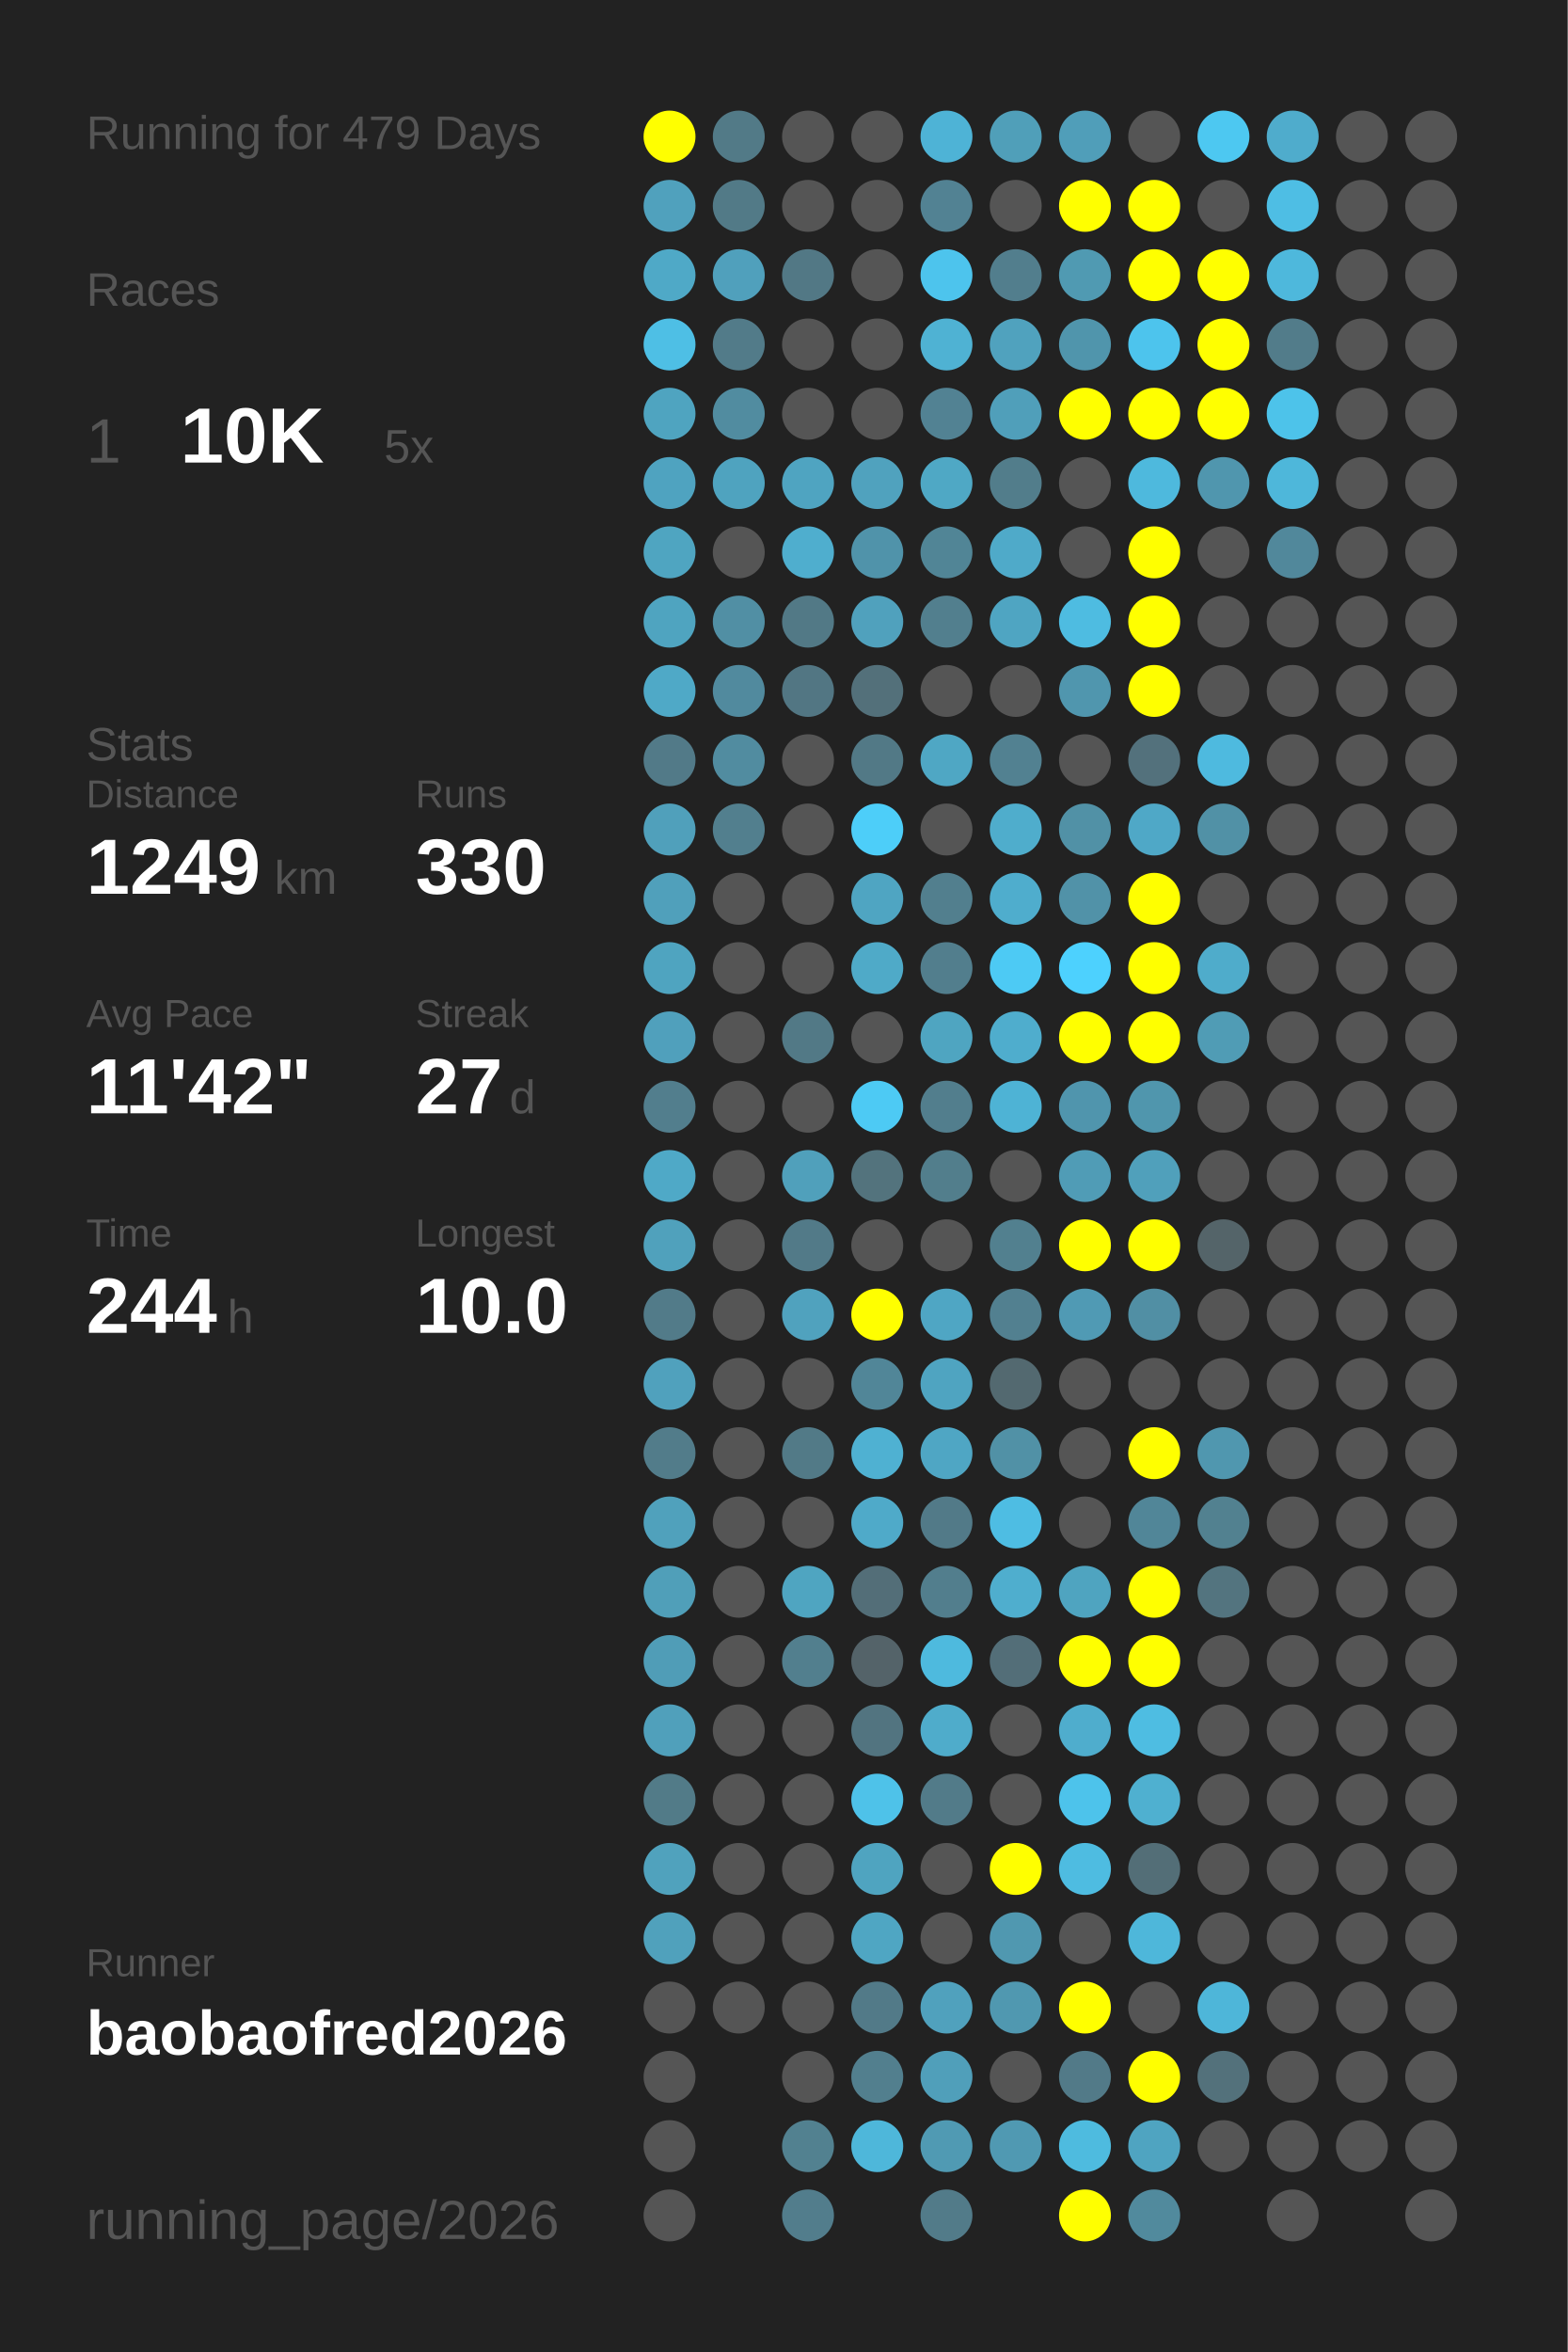
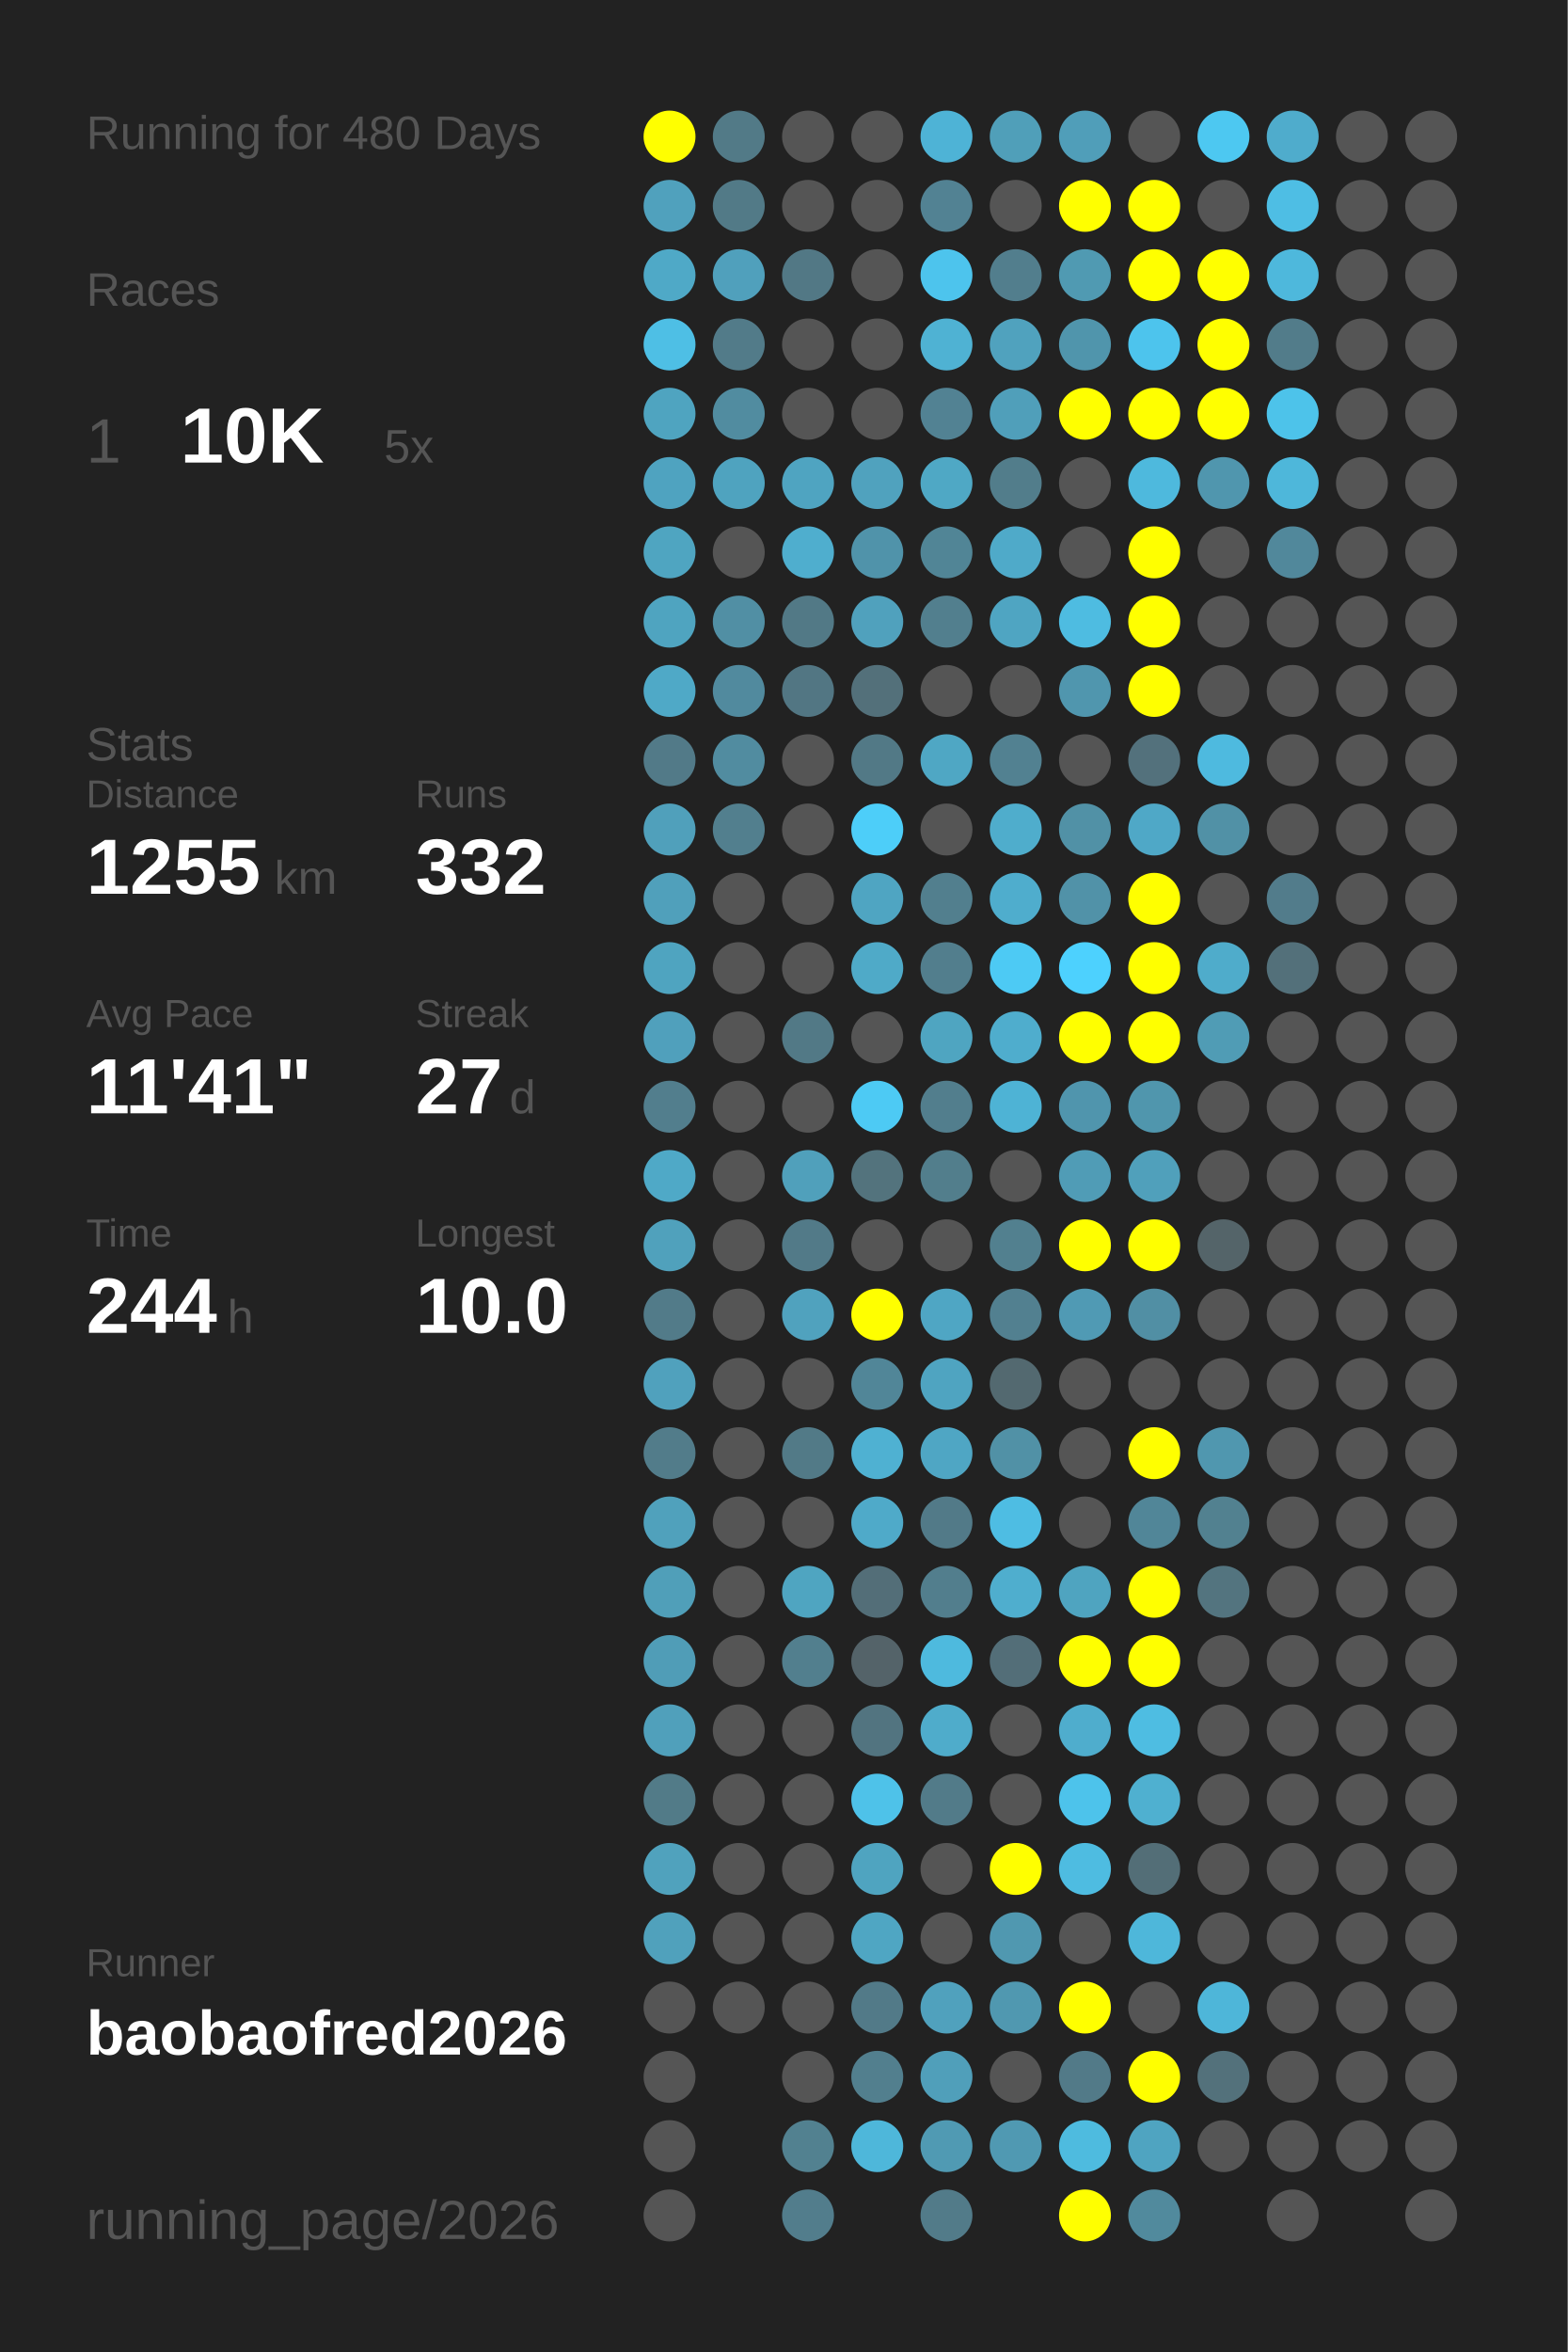
<svg xmlns="http://www.w3.org/2000/svg" baseProfile="full" height="300mm" version="1.1" viewBox="0,0,200,300" width="200mm">
  <defs />
  <rect fill="#222222" height="300" width="200" x="0" y="0" />
-   <text fill="#555555" style="font-size:6px; font-family:Arial;" x="11" y="19">Running for 479 Days</text>
+   <text fill="#555555" style="font-size:6px; font-family:Arial;" x="11" y="19">Running for 480 Days</text>
  <text fill="#555555" style="font-size:6px; font-family:Arial;" x="11" y="39">Races</text>
  <text fill="#555555" style="font-size:8px; font-family:Arial;" x="11" y="59">1</text>
  <text fill="#FFFFFF" style="font-size:10px; font-family:Arial; font-weight:bold;" x="23" y="59">10K</text>
  <text fill="#555555" style="font-size:6px; font-family:Arial;" x="49" y="59">5x</text>
  <text fill="#555555" style="font-size:6px; font-family:Arial;" x="11" y="97">Stats</text>
  <text fill="#555555" style="font-size:5px; font-family:Arial;" x="11" y="103">Distance</text>
-   <text fill="#FFFFFF" style="font-size:10px; font-family:Arial; font-weight:bold;" x="11" y="114">1249</text>
+   <text fill="#FFFFFF" style="font-size:10px; font-family:Arial; font-weight:bold;" x="11" y="114">1255</text>
  <text fill="#555555" style="font-size:6px; font-family:Arial;" x="35" y="114">km</text>
  <text fill="#555555" style="font-size:5px; font-family:Arial;" x="53" y="103">Runs</text>
-   <text fill="#FFFFFF" style="font-size:10px; font-family:Arial; font-weight:bold;" x="53" y="114">330</text>
+   <text fill="#FFFFFF" style="font-size:10px; font-family:Arial; font-weight:bold;" x="53" y="114">332</text>
  <text fill="#555555" style="font-size:5px; font-family:Arial;" x="11" y="131">Avg Pace</text>
-   <text fill="#FFFFFF" style="font-size:10px; font-family:Arial; font-weight:bold;" x="11" y="142">11'42"</text>
+   <text fill="#FFFFFF" style="font-size:10px; font-family:Arial; font-weight:bold;" x="11" y="142">11'41"</text>
  <text fill="#555555" style="font-size:5px; font-family:Arial;" x="53" y="131">Streak</text>
  <text fill="#FFFFFF" style="font-size:10px; font-family:Arial; font-weight:bold;" x="53" y="142">27</text>
  <text fill="#555555" style="font-size:6px; font-family:Arial;" x="65" y="142">d</text>
  <text fill="#555555" style="font-size:5px; font-family:Arial;" x="11" y="159">Time</text>
  <text fill="#FFFFFF" style="font-size:10px; font-family:Arial; font-weight:bold;" x="11" y="170">244</text>
  <text fill="#555555" style="font-size:6px; font-family:Arial;" x="29" y="170">h</text>
  <text fill="#555555" style="font-size:5px; font-family:Arial;" x="53" y="159">Longest</text>
  <text fill="#FFFFFF" style="font-size:10px; font-family:Arial; font-weight:bold;" x="53" y="170">10.0</text>
  <text fill="#555555" style="font-size:5px; font-family:Arial;" x="11" y="252.065">Runner</text>
  <text fill="#FFFFFF" style="font-size:8px; font-family:Arial; font-weight:bold;" x="11" y="262.065">baobaofred2026</text>
  <text fill="#555555" style="font-size:7px; font-family:Arial;" x="11" y="285.581">running_page/2026</text>
  <circle cx="85.417" cy="17.419" fill="#FFFF00" r="3.312" />
  <circle cx="85.417" cy="26.258" fill="#50a1bd" r="3.312" />
  <circle cx="85.417" cy="35.097" fill="#4fa9c7" r="3.312" />
  <circle cx="85.417" cy="43.935" fill="#4ebfe5" r="3.312" />
  <circle cx="85.417" cy="52.774" fill="#4fa4c0" r="3.312" />
  <circle cx="85.417" cy="61.613" fill="#4fa3c0" r="3.312" />
  <circle cx="85.417" cy="70.452" fill="#4fa5c1" r="3.312" />
  <circle cx="85.417" cy="79.29" fill="#4fa4c0" r="3.312" />
  <circle cx="85.417" cy="88.129" fill="#4fa9c7" r="3.312" />
  <circle cx="85.417" cy="96.968" fill="#527a88" r="3.312" />
  <circle cx="85.417" cy="105.806" fill="#50a0bb" r="3.312" />
  <circle cx="85.417" cy="114.645" fill="#50a0bb" r="3.312" />
  <circle cx="85.417" cy="123.484" fill="#4fa4c0" r="3.312" />
  <circle cx="85.417" cy="132.323" fill="#50a0bc" r="3.312" />
  <circle cx="85.417" cy="141.161" fill="#527e8d" r="3.312" />
  <circle cx="85.417" cy="150" fill="#4fa9c7" r="3.312" />
  <circle cx="85.417" cy="158.839" fill="#50a1bc" r="3.312" />
  <circle cx="85.417" cy="167.677" fill="#527b89" r="3.312" />
  <circle cx="85.417" cy="176.516" fill="#50a1bd" r="3.312" />
  <circle cx="85.417" cy="185.355" fill="#527c8a" r="3.312" />
  <circle cx="85.417" cy="194.194" fill="#50a1bc" r="3.312" />
  <circle cx="85.417" cy="203.032" fill="#509fb9" r="3.312" />
  <circle cx="85.417" cy="211.871" fill="#509db7" r="3.312" />
  <circle cx="85.417" cy="220.71" fill="#50a0bb" r="3.312" />
  <circle cx="85.417" cy="229.548" fill="#527b88" r="3.312" />
  <circle cx="85.417" cy="238.387" fill="#50a2bd" r="3.312" />
  <circle cx="85.417" cy="247.226" fill="#50a1bc" r="3.312" />
  <circle cx="85.417" cy="256.065" fill="#555555" r="3.312" />
  <circle cx="85.417" cy="264.903" fill="#555555" r="3.312" />
  <circle cx="85.417" cy="273.742" fill="#555555" r="3.312" />
  <circle cx="85.417" cy="282.581" fill="#555555" r="3.312" />
  <circle cx="94.25" cy="17.419" fill="#527a87" r="3.312" />
  <circle cx="94.25" cy="26.258" fill="#527a87" r="3.312" />
  <circle cx="94.25" cy="35.097" fill="#50a0bc" r="3.312" />
  <circle cx="94.25" cy="43.935" fill="#527b89" r="3.312" />
  <circle cx="94.25" cy="52.774" fill="#518ca0" r="3.312" />
  <circle cx="94.25" cy="61.613" fill="#4fa3bf" r="3.312" />
  <circle cx="94.25" cy="70.452" fill="#555555" r="3.312" />
  <circle cx="94.25" cy="79.29" fill="#518fa4" r="3.312" />
  <circle cx="94.25" cy="88.129" fill="#518a9e" r="3.312" />
  <circle cx="94.25" cy="96.968" fill="#518ca0" r="3.312" />
  <circle cx="94.25" cy="105.806" fill="#527f8e" r="3.312" />
  <circle cx="94.25" cy="114.645" fill="#555555" r="3.312" />
  <circle cx="94.25" cy="123.484" fill="#555555" r="3.312" />
  <circle cx="94.25" cy="132.323" fill="#555555" r="3.312" />
  <circle cx="94.25" cy="141.161" fill="#555555" r="3.312" />
  <circle cx="94.25" cy="150" fill="#555555" r="3.312" />
  <circle cx="94.25" cy="158.839" fill="#555555" r="3.312" />
  <circle cx="94.25" cy="167.677" fill="#555555" r="3.312" />
  <circle cx="94.25" cy="176.516" fill="#555555" r="3.312" />
  <circle cx="94.25" cy="185.355" fill="#555555" r="3.312" />
  <circle cx="94.25" cy="194.194" fill="#555555" r="3.312" />
  <circle cx="94.25" cy="203.032" fill="#555555" r="3.312" />
  <circle cx="94.25" cy="211.871" fill="#555555" r="3.312" />
  <circle cx="94.25" cy="220.71" fill="#555555" r="3.312" />
  <circle cx="94.25" cy="229.548" fill="#555555" r="3.312" />
  <circle cx="94.25" cy="238.387" fill="#555555" r="3.312" />
  <circle cx="94.25" cy="247.226" fill="#555555" r="3.312" />
  <circle cx="94.25" cy="256.065" fill="#555555" r="3.312" />
  <circle cx="103.083" cy="17.419" fill="#555555" r="3.312" />
  <circle cx="103.083" cy="26.258" fill="#555555" r="3.312" />
  <circle cx="103.083" cy="35.097" fill="#527885" r="3.312" />
  <circle cx="103.083" cy="43.935" fill="#555555" r="3.312" />
  <circle cx="103.083" cy="52.774" fill="#555555" r="3.312" />
  <circle cx="103.083" cy="61.613" fill="#4fa4c1" r="3.312" />
  <circle cx="103.083" cy="70.452" fill="#4faece" r="3.312" />
  <circle cx="103.083" cy="79.29" fill="#527986" r="3.312" />
  <circle cx="103.083" cy="88.129" fill="#527683" r="3.312" />
  <circle cx="103.083" cy="96.968" fill="#555555" r="3.312" />
  <circle cx="103.083" cy="105.806" fill="#555555" r="3.312" />
  <circle cx="103.083" cy="114.645" fill="#555555" r="3.312" />
  <circle cx="103.083" cy="123.484" fill="#555555" r="3.312" />
  <circle cx="103.083" cy="132.323" fill="#527986" r="3.312" />
  <circle cx="103.083" cy="141.161" fill="#555555" r="3.312" />
  <circle cx="103.083" cy="150" fill="#50a0bb" r="3.312" />
  <circle cx="103.083" cy="158.839" fill="#527a88" r="3.312" />
  <circle cx="103.083" cy="167.677" fill="#50a2be" r="3.312" />
  <circle cx="103.083" cy="176.516" fill="#555555" r="3.312" />
  <circle cx="103.083" cy="185.355" fill="#527a87" r="3.312" />
  <circle cx="103.083" cy="194.194" fill="#555555" r="3.312" />
  <circle cx="103.083" cy="203.032" fill="#4fa5c1" r="3.312" />
  <circle cx="103.083" cy="211.871" fill="#527f8e" r="3.312" />
  <circle cx="103.083" cy="220.71" fill="#555555" r="3.312" />
  <circle cx="103.083" cy="229.548" fill="#555555" r="3.312" />
  <circle cx="103.083" cy="238.387" fill="#555555" r="3.312" />
  <circle cx="103.083" cy="247.226" fill="#555555" r="3.312" />
  <circle cx="103.083" cy="256.065" fill="#555555" r="3.312" />
  <circle cx="103.083" cy="264.903" fill="#555555" r="3.312" />
  <circle cx="103.083" cy="273.742" fill="#528190" r="3.312" />
  <circle cx="103.083" cy="282.581" fill="#527d8c" r="3.312" />
  <circle cx="111.917" cy="17.419" fill="#555555" r="3.312" />
  <circle cx="111.917" cy="26.258" fill="#555555" r="3.312" />
  <circle cx="111.917" cy="35.097" fill="#555555" r="3.312" />
  <circle cx="111.917" cy="43.935" fill="#555555" r="3.312" />
  <circle cx="111.917" cy="52.774" fill="#555555" r="3.312" />
  <circle cx="111.917" cy="61.613" fill="#50a2be" r="3.312" />
  <circle cx="111.917" cy="70.452" fill="#5093aa" r="3.312" />
  <circle cx="111.917" cy="79.29" fill="#50a1bd" r="3.312" />
  <circle cx="111.917" cy="88.129" fill="#53707a" r="3.312" />
  <circle cx="111.917" cy="96.968" fill="#527986" r="3.312" />
  <circle cx="111.917" cy="105.806" fill="#4dcef9" r="3.312" />
  <circle cx="111.917" cy="114.645" fill="#4fa5c2" r="3.312" />
  <circle cx="111.917" cy="123.484" fill="#4faac8" r="3.312" />
  <circle cx="111.917" cy="132.323" fill="#555555" r="3.312" />
  <circle cx="111.917" cy="141.161" fill="#4dcaf4" r="3.312" />
  <circle cx="111.917" cy="150" fill="#53737d" r="3.312" />
  <circle cx="111.917" cy="158.839" fill="#555555" r="3.312" />
  <circle cx="111.917" cy="167.677" fill="#FFFF00" r="3.312" />
  <circle cx="111.917" cy="176.516" fill="#518698" r="3.312" />
  <circle cx="111.917" cy="185.355" fill="#4fb1d2" r="3.312" />
  <circle cx="111.917" cy="194.194" fill="#4faac9" r="3.312" />
  <circle cx="111.917" cy="203.032" fill="#536e78" r="3.312" />
  <circle cx="111.917" cy="211.871" fill="#546369" r="3.312" />
  <circle cx="111.917" cy="220.71" fill="#527480" r="3.312" />
  <circle cx="111.917" cy="229.548" fill="#4ec2e9" r="3.312" />
  <circle cx="111.917" cy="238.387" fill="#4fa4c0" r="3.312" />
  <circle cx="111.917" cy="247.226" fill="#4fa6c3" r="3.312" />
  <circle cx="111.917" cy="256.065" fill="#527a88" r="3.312" />
  <circle cx="111.917" cy="264.903" fill="#527f8e" r="3.312" />
  <circle cx="111.917" cy="273.742" fill="#4eb7da" r="3.312" />
  <circle cx="120.75" cy="17.419" fill="#4eb3d6" r="3.312" />
  <circle cx="120.75" cy="26.258" fill="#528293" r="3.312" />
  <circle cx="120.75" cy="35.097" fill="#4dc4ed" r="3.312" />
  <circle cx="120.75" cy="43.935" fill="#4fb2d3" r="3.312" />
  <circle cx="120.75" cy="52.774" fill="#528293" r="3.312" />
  <circle cx="120.75" cy="61.613" fill="#4fa8c5" r="3.312" />
  <circle cx="120.75" cy="70.452" fill="#518596" r="3.312" />
  <circle cx="120.75" cy="79.29" fill="#527f8e" r="3.312" />
  <circle cx="120.75" cy="88.129" fill="#555555" r="3.312" />
  <circle cx="120.75" cy="96.968" fill="#4fa7c4" r="3.312" />
  <circle cx="120.75" cy="105.806" fill="#555555" r="3.312" />
  <circle cx="120.75" cy="114.645" fill="#527f8e" r="3.312" />
  <circle cx="120.75" cy="123.484" fill="#527e8d" r="3.312" />
  <circle cx="120.75" cy="132.323" fill="#4fa5c1" r="3.312" />
  <circle cx="120.75" cy="141.161" fill="#527e8d" r="3.312" />
  <circle cx="120.75" cy="150" fill="#527e8c" r="3.312" />
  <circle cx="120.75" cy="158.839" fill="#555555" r="3.312" />
  <circle cx="120.75" cy="167.677" fill="#4fa6c4" r="3.312" />
  <circle cx="120.75" cy="176.516" fill="#4fa4c1" r="3.312" />
  <circle cx="120.75" cy="185.355" fill="#4fa6c4" r="3.312" />
  <circle cx="120.75" cy="194.194" fill="#527a88" r="3.312" />
  <circle cx="120.75" cy="203.032" fill="#527e8d" r="3.312" />
  <circle cx="120.75" cy="211.871" fill="#4ebade" r="3.312" />
  <circle cx="120.75" cy="220.71" fill="#4faccb" r="3.312" />
  <circle cx="120.75" cy="229.548" fill="#527b89" r="3.312" />
  <circle cx="120.75" cy="238.387" fill="#555555" r="3.312" />
  <circle cx="120.75" cy="247.226" fill="#555555" r="3.312" />
  <circle cx="120.75" cy="256.065" fill="#50a1bd" r="3.312" />
  <circle cx="120.75" cy="264.903" fill="#509fba" r="3.312" />
  <circle cx="120.75" cy="273.742" fill="#509ab3" r="3.312" />
  <circle cx="120.75" cy="282.581" fill="#527b89" r="3.312" />
  <circle cx="129.583" cy="17.419" fill="#509fb9" r="3.312" />
  <circle cx="129.583" cy="26.258" fill="#555555" r="3.312" />
  <circle cx="129.583" cy="35.097" fill="#527e8d" r="3.312" />
  <circle cx="129.583" cy="43.935" fill="#50a2be" r="3.312" />
  <circle cx="129.583" cy="52.774" fill="#509fba" r="3.312" />
  <circle cx="129.583" cy="61.613" fill="#527d8b" r="3.312" />
  <circle cx="129.583" cy="70.452" fill="#4faac9" r="3.312" />
  <circle cx="129.583" cy="79.29" fill="#4fa5c2" r="3.312" />
  <circle cx="129.583" cy="88.129" fill="#555555" r="3.312" />
  <circle cx="129.583" cy="96.968" fill="#528191" r="3.312" />
  <circle cx="129.583" cy="105.806" fill="#4fadcc" r="3.312" />
  <circle cx="129.583" cy="114.645" fill="#4fadcd" r="3.312" />
  <circle cx="129.583" cy="123.484" fill="#4dcaf4" r="3.312" />
  <circle cx="129.583" cy="132.323" fill="#4fadcd" r="3.312" />
  <circle cx="129.583" cy="141.161" fill="#4eb3d5" r="3.312" />
  <circle cx="129.583" cy="150" fill="#555555" r="3.312" />
  <circle cx="129.583" cy="158.839" fill="#52808f" r="3.312" />
  <circle cx="129.583" cy="167.677" fill="#528090" r="3.312" />
  <circle cx="129.583" cy="176.516" fill="#536970" r="3.312" />
  <circle cx="129.583" cy="185.355" fill="#5191a6" r="3.312" />
  <circle cx="129.583" cy="194.194" fill="#4ebde3" r="3.312" />
  <circle cx="129.583" cy="203.032" fill="#4faece" r="3.312" />
  <circle cx="129.583" cy="211.871" fill="#536e78" r="3.312" />
  <circle cx="129.583" cy="220.71" fill="#555555" r="3.312" />
  <circle cx="129.583" cy="229.548" fill="#555555" r="3.312" />
  <circle cx="129.583" cy="238.387" fill="#FFFF00" r="3.312" />
  <circle cx="129.583" cy="247.226" fill="#5098b0" r="3.312" />
  <circle cx="129.583" cy="256.065" fill="#5098b0" r="3.312" />
  <circle cx="129.583" cy="264.903" fill="#555555" r="3.312" />
  <circle cx="129.583" cy="273.742" fill="#5099b2" r="3.312" />
  <circle cx="138.417" cy="17.419" fill="#509eb9" r="3.312" />
  <circle cx="138.417" cy="26.258" fill="#FFFF00" r="3.312" />
  <circle cx="138.417" cy="35.097" fill="#509ab2" r="3.312" />
  <circle cx="138.417" cy="43.935" fill="#5095ac" r="3.312" />
  <circle cx="138.417" cy="52.774" fill="#FFFF00" r="3.312" />
  <circle cx="138.417" cy="61.613" fill="#555555" r="3.312" />
  <circle cx="138.417" cy="70.452" fill="#555555" r="3.312" />
  <circle cx="138.417" cy="79.29" fill="#4ebce1" r="3.312" />
  <circle cx="138.417" cy="88.129" fill="#5096ae" r="3.312" />
  <circle cx="138.417" cy="96.968" fill="#555555" r="3.312" />
  <circle cx="138.417" cy="105.806" fill="#5191a6" r="3.312" />
  <circle cx="138.417" cy="114.645" fill="#5192a8" r="3.312" />
  <circle cx="138.417" cy="123.484" fill="#4dd1fe" r="3.312" />
  <circle cx="138.417" cy="132.323" fill="#FFFF00" r="3.312" />
  <circle cx="138.417" cy="141.161" fill="#5095ad" r="3.312" />
  <circle cx="138.417" cy="150" fill="#509cb6" r="3.312" />
  <circle cx="138.417" cy="158.839" fill="#FFFF00" r="3.312" />
  <circle cx="138.417" cy="167.677" fill="#509ab4" r="3.312" />
  <circle cx="138.417" cy="176.516" fill="#555555" r="3.312" />
  <circle cx="138.417" cy="185.355" fill="#555555" r="3.312" />
  <circle cx="138.417" cy="194.194" fill="#555555" r="3.312" />
  <circle cx="138.417" cy="203.032" fill="#4fa4c0" r="3.312" />
  <circle cx="138.417" cy="211.871" fill="#FFFF00" r="3.312" />
  <circle cx="138.417" cy="220.71" fill="#4fadcd" r="3.312" />
  <circle cx="138.417" cy="229.548" fill="#4dc3eb" r="3.312" />
  <circle cx="138.417" cy="238.387" fill="#4ebce1" r="3.312" />
  <circle cx="138.417" cy="247.226" fill="#555555" r="3.312" />
  <circle cx="138.417" cy="256.065" fill="#FFFF00" r="3.312" />
  <circle cx="138.417" cy="264.903" fill="#527a88" r="3.312" />
  <circle cx="138.417" cy="273.742" fill="#4ebbdf" r="3.312" />
  <circle cx="138.417" cy="282.581" fill="#FFFF00" r="3.312" />
  <circle cx="147.25" cy="17.419" fill="#555555" r="3.312" />
  <circle cx="147.25" cy="26.258" fill="#FFFF00" r="3.312" />
  <circle cx="147.25" cy="35.097" fill="#FFFF00" r="3.312" />
  <circle cx="147.25" cy="43.935" fill="#4dc4ed" r="3.312" />
  <circle cx="147.25" cy="52.774" fill="#FFFF00" r="3.312" />
  <circle cx="147.25" cy="61.613" fill="#4eb9dd" r="3.312" />
  <circle cx="147.25" cy="70.452" fill="#FFFF00" r="3.312" />
  <circle cx="147.25" cy="79.29" fill="#FFFF00" r="3.312" />
  <circle cx="147.25" cy="88.129" fill="#FFFF00" r="3.312" />
  <circle cx="147.25" cy="96.968" fill="#53717c" r="3.312" />
  <circle cx="147.25" cy="105.806" fill="#4fa8c7" r="3.312" />
  <circle cx="147.25" cy="114.645" fill="#FFFF00" r="3.312" />
  <circle cx="147.25" cy="123.484" fill="#FFFF00" r="3.312" />
  <circle cx="147.25" cy="132.323" fill="#FFFF00" r="3.312" />
  <circle cx="147.25" cy="141.161" fill="#5096ad" r="3.312" />
  <circle cx="147.25" cy="150" fill="#50a0bb" r="3.312" />
  <circle cx="147.25" cy="158.839" fill="#FFFF00" r="3.312" />
  <circle cx="147.25" cy="167.677" fill="#518fa4" r="3.312" />
  <circle cx="147.25" cy="176.516" fill="#555555" r="3.312" />
  <circle cx="147.25" cy="185.355" fill="#FFFF00" r="3.312" />
  <circle cx="147.25" cy="194.194" fill="#518698" r="3.312" />
  <circle cx="147.25" cy="203.032" fill="#FFFF00" r="3.312" />
  <circle cx="147.25" cy="211.871" fill="#FFFF00" r="3.312" />
  <circle cx="147.25" cy="220.71" fill="#4ebde2" r="3.312" />
  <circle cx="147.25" cy="229.548" fill="#4fb0d0" r="3.312" />
  <circle cx="147.25" cy="238.387" fill="#536e77" r="3.312" />
  <circle cx="147.25" cy="247.226" fill="#4eb7da" r="3.312" />
  <circle cx="147.25" cy="256.065" fill="#555555" r="3.312" />
  <circle cx="147.25" cy="264.903" fill="#FFFF00" r="3.312" />
  <circle cx="147.25" cy="273.742" fill="#4fa4c1" r="3.312" />
  <circle cx="147.25" cy="282.581" fill="#518a9d" r="3.312" />
  <circle cx="156.083" cy="17.419" fill="#4dc8f1" r="3.312" />
  <circle cx="156.083" cy="26.258" fill="#555555" r="3.312" />
  <circle cx="156.083" cy="35.097" fill="#FFFF00" r="3.312" />
  <circle cx="156.083" cy="43.935" fill="#FFFF00" r="3.312" />
  <circle cx="156.083" cy="52.774" fill="#FFFF00" r="3.312" />
  <circle cx="156.083" cy="61.613" fill="#5096ae" r="3.312" />
  <circle cx="156.083" cy="70.452" fill="#555555" r="3.312" />
  <circle cx="156.083" cy="79.29" fill="#555555" r="3.312" />
  <circle cx="156.083" cy="88.129" fill="#555555" r="3.312" />
  <circle cx="156.083" cy="96.968" fill="#4ebadf" r="3.312" />
  <circle cx="156.083" cy="105.806" fill="#5191a6" r="3.312" />
  <circle cx="156.083" cy="114.645" fill="#555555" r="3.312" />
  <circle cx="156.083" cy="123.484" fill="#4faccb" r="3.312" />
  <circle cx="156.083" cy="132.323" fill="#509cb5" r="3.312" />
  <circle cx="156.083" cy="141.161" fill="#555555" r="3.312" />
  <circle cx="156.083" cy="150" fill="#555555" r="3.312" />
  <circle cx="156.083" cy="158.839" fill="#546469" r="3.312" />
  <circle cx="156.083" cy="167.677" fill="#555555" r="3.312" />
  <circle cx="156.083" cy="176.516" fill="#555555" r="3.312" />
  <circle cx="156.083" cy="185.355" fill="#5097af" r="3.312" />
  <circle cx="156.083" cy="194.194" fill="#528190" r="3.312" />
  <circle cx="156.083" cy="203.032" fill="#53747f" r="3.312" />
  <circle cx="156.083" cy="211.871" fill="#555555" r="3.312" />
  <circle cx="156.083" cy="220.71" fill="#555555" r="3.312" />
  <circle cx="156.083" cy="229.548" fill="#555555" r="3.312" />
  <circle cx="156.083" cy="238.387" fill="#555555" r="3.312" />
  <circle cx="156.083" cy="247.226" fill="#555555" r="3.312" />
  <circle cx="156.083" cy="256.065" fill="#4eb6d9" r="3.312" />
  <circle cx="156.083" cy="264.903" fill="#53717b" r="3.312" />
  <circle cx="156.083" cy="273.742" fill="#555555" r="3.312" />
  <circle cx="164.917" cy="17.419" fill="#4faccc" r="3.312" />
  <circle cx="164.917" cy="26.258" fill="#4ebee4" r="3.312" />
  <circle cx="164.917" cy="35.097" fill="#4eb8dc" r="3.312" />
  <circle cx="164.917" cy="43.935" fill="#527c8a" r="3.312" />
  <circle cx="164.917" cy="52.774" fill="#4dc3ea" r="3.312" />
  <circle cx="164.917" cy="61.613" fill="#4eb7da" r="3.312" />
  <circle cx="164.917" cy="70.452" fill="#51889b" r="3.312" />
  <circle cx="164.917" cy="79.29" fill="#555555" r="3.312" />
  <circle cx="164.917" cy="88.129" fill="#555555" r="3.312" />
  <circle cx="164.917" cy="96.968" fill="#555555" r="3.312" />
  <circle cx="164.917" cy="105.806" fill="#555555" r="3.312" />
-   <circle cx="164.917" cy="114.645" fill="#555555" r="3.312" />
-   <circle cx="164.917" cy="123.484" fill="#555555" r="3.312" />
+   <circle cx="164.917" cy="114.645" fill="#527c8b" r="3.312" />
+   <circle cx="164.917" cy="123.484" fill="#53707a" r="3.312" />
  <circle cx="164.917" cy="132.323" fill="#555555" r="3.312" />
  <circle cx="164.917" cy="141.161" fill="#555555" r="3.312" />
  <circle cx="164.917" cy="150" fill="#555555" r="3.312" />
  <circle cx="164.917" cy="158.839" fill="#555555" r="3.312" />
  <circle cx="164.917" cy="167.677" fill="#555555" r="3.312" />
  <circle cx="164.917" cy="176.516" fill="#555555" r="3.312" />
  <circle cx="164.917" cy="185.355" fill="#555555" r="3.312" />
  <circle cx="164.917" cy="194.194" fill="#555555" r="3.312" />
  <circle cx="164.917" cy="203.032" fill="#555555" r="3.312" />
  <circle cx="164.917" cy="211.871" fill="#555555" r="3.312" />
  <circle cx="164.917" cy="220.71" fill="#555555" r="3.312" />
  <circle cx="164.917" cy="229.548" fill="#555555" r="3.312" />
  <circle cx="164.917" cy="238.387" fill="#555555" r="3.312" />
  <circle cx="164.917" cy="247.226" fill="#555555" r="3.312" />
  <circle cx="164.917" cy="256.065" fill="#555555" r="3.312" />
  <circle cx="164.917" cy="264.903" fill="#555555" r="3.312" />
  <circle cx="164.917" cy="273.742" fill="#555555" r="3.312" />
  <circle cx="164.917" cy="282.581" fill="#555555" r="3.312" />
  <circle cx="173.75" cy="17.419" fill="#555555" r="3.312" />
  <circle cx="173.75" cy="26.258" fill="#555555" r="3.312" />
  <circle cx="173.75" cy="35.097" fill="#555555" r="3.312" />
  <circle cx="173.75" cy="43.935" fill="#555555" r="3.312" />
  <circle cx="173.75" cy="52.774" fill="#555555" r="3.312" />
  <circle cx="173.75" cy="61.613" fill="#555555" r="3.312" />
  <circle cx="173.75" cy="70.452" fill="#555555" r="3.312" />
  <circle cx="173.75" cy="79.29" fill="#555555" r="3.312" />
  <circle cx="173.75" cy="88.129" fill="#555555" r="3.312" />
  <circle cx="173.75" cy="96.968" fill="#555555" r="3.312" />
  <circle cx="173.75" cy="105.806" fill="#555555" r="3.312" />
  <circle cx="173.75" cy="114.645" fill="#555555" r="3.312" />
  <circle cx="173.75" cy="123.484" fill="#555555" r="3.312" />
  <circle cx="173.75" cy="132.323" fill="#555555" r="3.312" />
  <circle cx="173.75" cy="141.161" fill="#555555" r="3.312" />
  <circle cx="173.75" cy="150" fill="#555555" r="3.312" />
  <circle cx="173.75" cy="158.839" fill="#555555" r="3.312" />
  <circle cx="173.75" cy="167.677" fill="#555555" r="3.312" />
  <circle cx="173.75" cy="176.516" fill="#555555" r="3.312" />
  <circle cx="173.75" cy="185.355" fill="#555555" r="3.312" />
  <circle cx="173.75" cy="194.194" fill="#555555" r="3.312" />
  <circle cx="173.75" cy="203.032" fill="#555555" r="3.312" />
  <circle cx="173.75" cy="211.871" fill="#555555" r="3.312" />
  <circle cx="173.75" cy="220.71" fill="#555555" r="3.312" />
  <circle cx="173.75" cy="229.548" fill="#555555" r="3.312" />
  <circle cx="173.75" cy="238.387" fill="#555555" r="3.312" />
  <circle cx="173.75" cy="247.226" fill="#555555" r="3.312" />
  <circle cx="173.75" cy="256.065" fill="#555555" r="3.312" />
  <circle cx="173.75" cy="264.903" fill="#555555" r="3.312" />
  <circle cx="173.75" cy="273.742" fill="#555555" r="3.312" />
  <circle cx="182.583" cy="17.419" fill="#555555" r="3.312" />
  <circle cx="182.583" cy="26.258" fill="#555555" r="3.312" />
  <circle cx="182.583" cy="35.097" fill="#555555" r="3.312" />
  <circle cx="182.583" cy="43.935" fill="#555555" r="3.312" />
  <circle cx="182.583" cy="52.774" fill="#555555" r="3.312" />
  <circle cx="182.583" cy="61.613" fill="#555555" r="3.312" />
  <circle cx="182.583" cy="70.452" fill="#555555" r="3.312" />
  <circle cx="182.583" cy="79.29" fill="#555555" r="3.312" />
  <circle cx="182.583" cy="88.129" fill="#555555" r="3.312" />
  <circle cx="182.583" cy="96.968" fill="#555555" r="3.312" />
  <circle cx="182.583" cy="105.806" fill="#555555" r="3.312" />
  <circle cx="182.583" cy="114.645" fill="#555555" r="3.312" />
  <circle cx="182.583" cy="123.484" fill="#555555" r="3.312" />
  <circle cx="182.583" cy="132.323" fill="#555555" r="3.312" />
  <circle cx="182.583" cy="141.161" fill="#555555" r="3.312" />
  <circle cx="182.583" cy="150" fill="#555555" r="3.312" />
  <circle cx="182.583" cy="158.839" fill="#555555" r="3.312" />
  <circle cx="182.583" cy="167.677" fill="#555555" r="3.312" />
  <circle cx="182.583" cy="176.516" fill="#555555" r="3.312" />
  <circle cx="182.583" cy="185.355" fill="#555555" r="3.312" />
  <circle cx="182.583" cy="194.194" fill="#555555" r="3.312" />
  <circle cx="182.583" cy="203.032" fill="#555555" r="3.312" />
  <circle cx="182.583" cy="211.871" fill="#555555" r="3.312" />
  <circle cx="182.583" cy="220.71" fill="#555555" r="3.312" />
  <circle cx="182.583" cy="229.548" fill="#555555" r="3.312" />
  <circle cx="182.583" cy="238.387" fill="#555555" r="3.312" />
  <circle cx="182.583" cy="247.226" fill="#555555" r="3.312" />
  <circle cx="182.583" cy="256.065" fill="#555555" r="3.312" />
  <circle cx="182.583" cy="264.903" fill="#555555" r="3.312" />
  <circle cx="182.583" cy="273.742" fill="#555555" r="3.312" />
  <circle cx="182.583" cy="282.581" fill="#555555" r="3.312" />
</svg>
